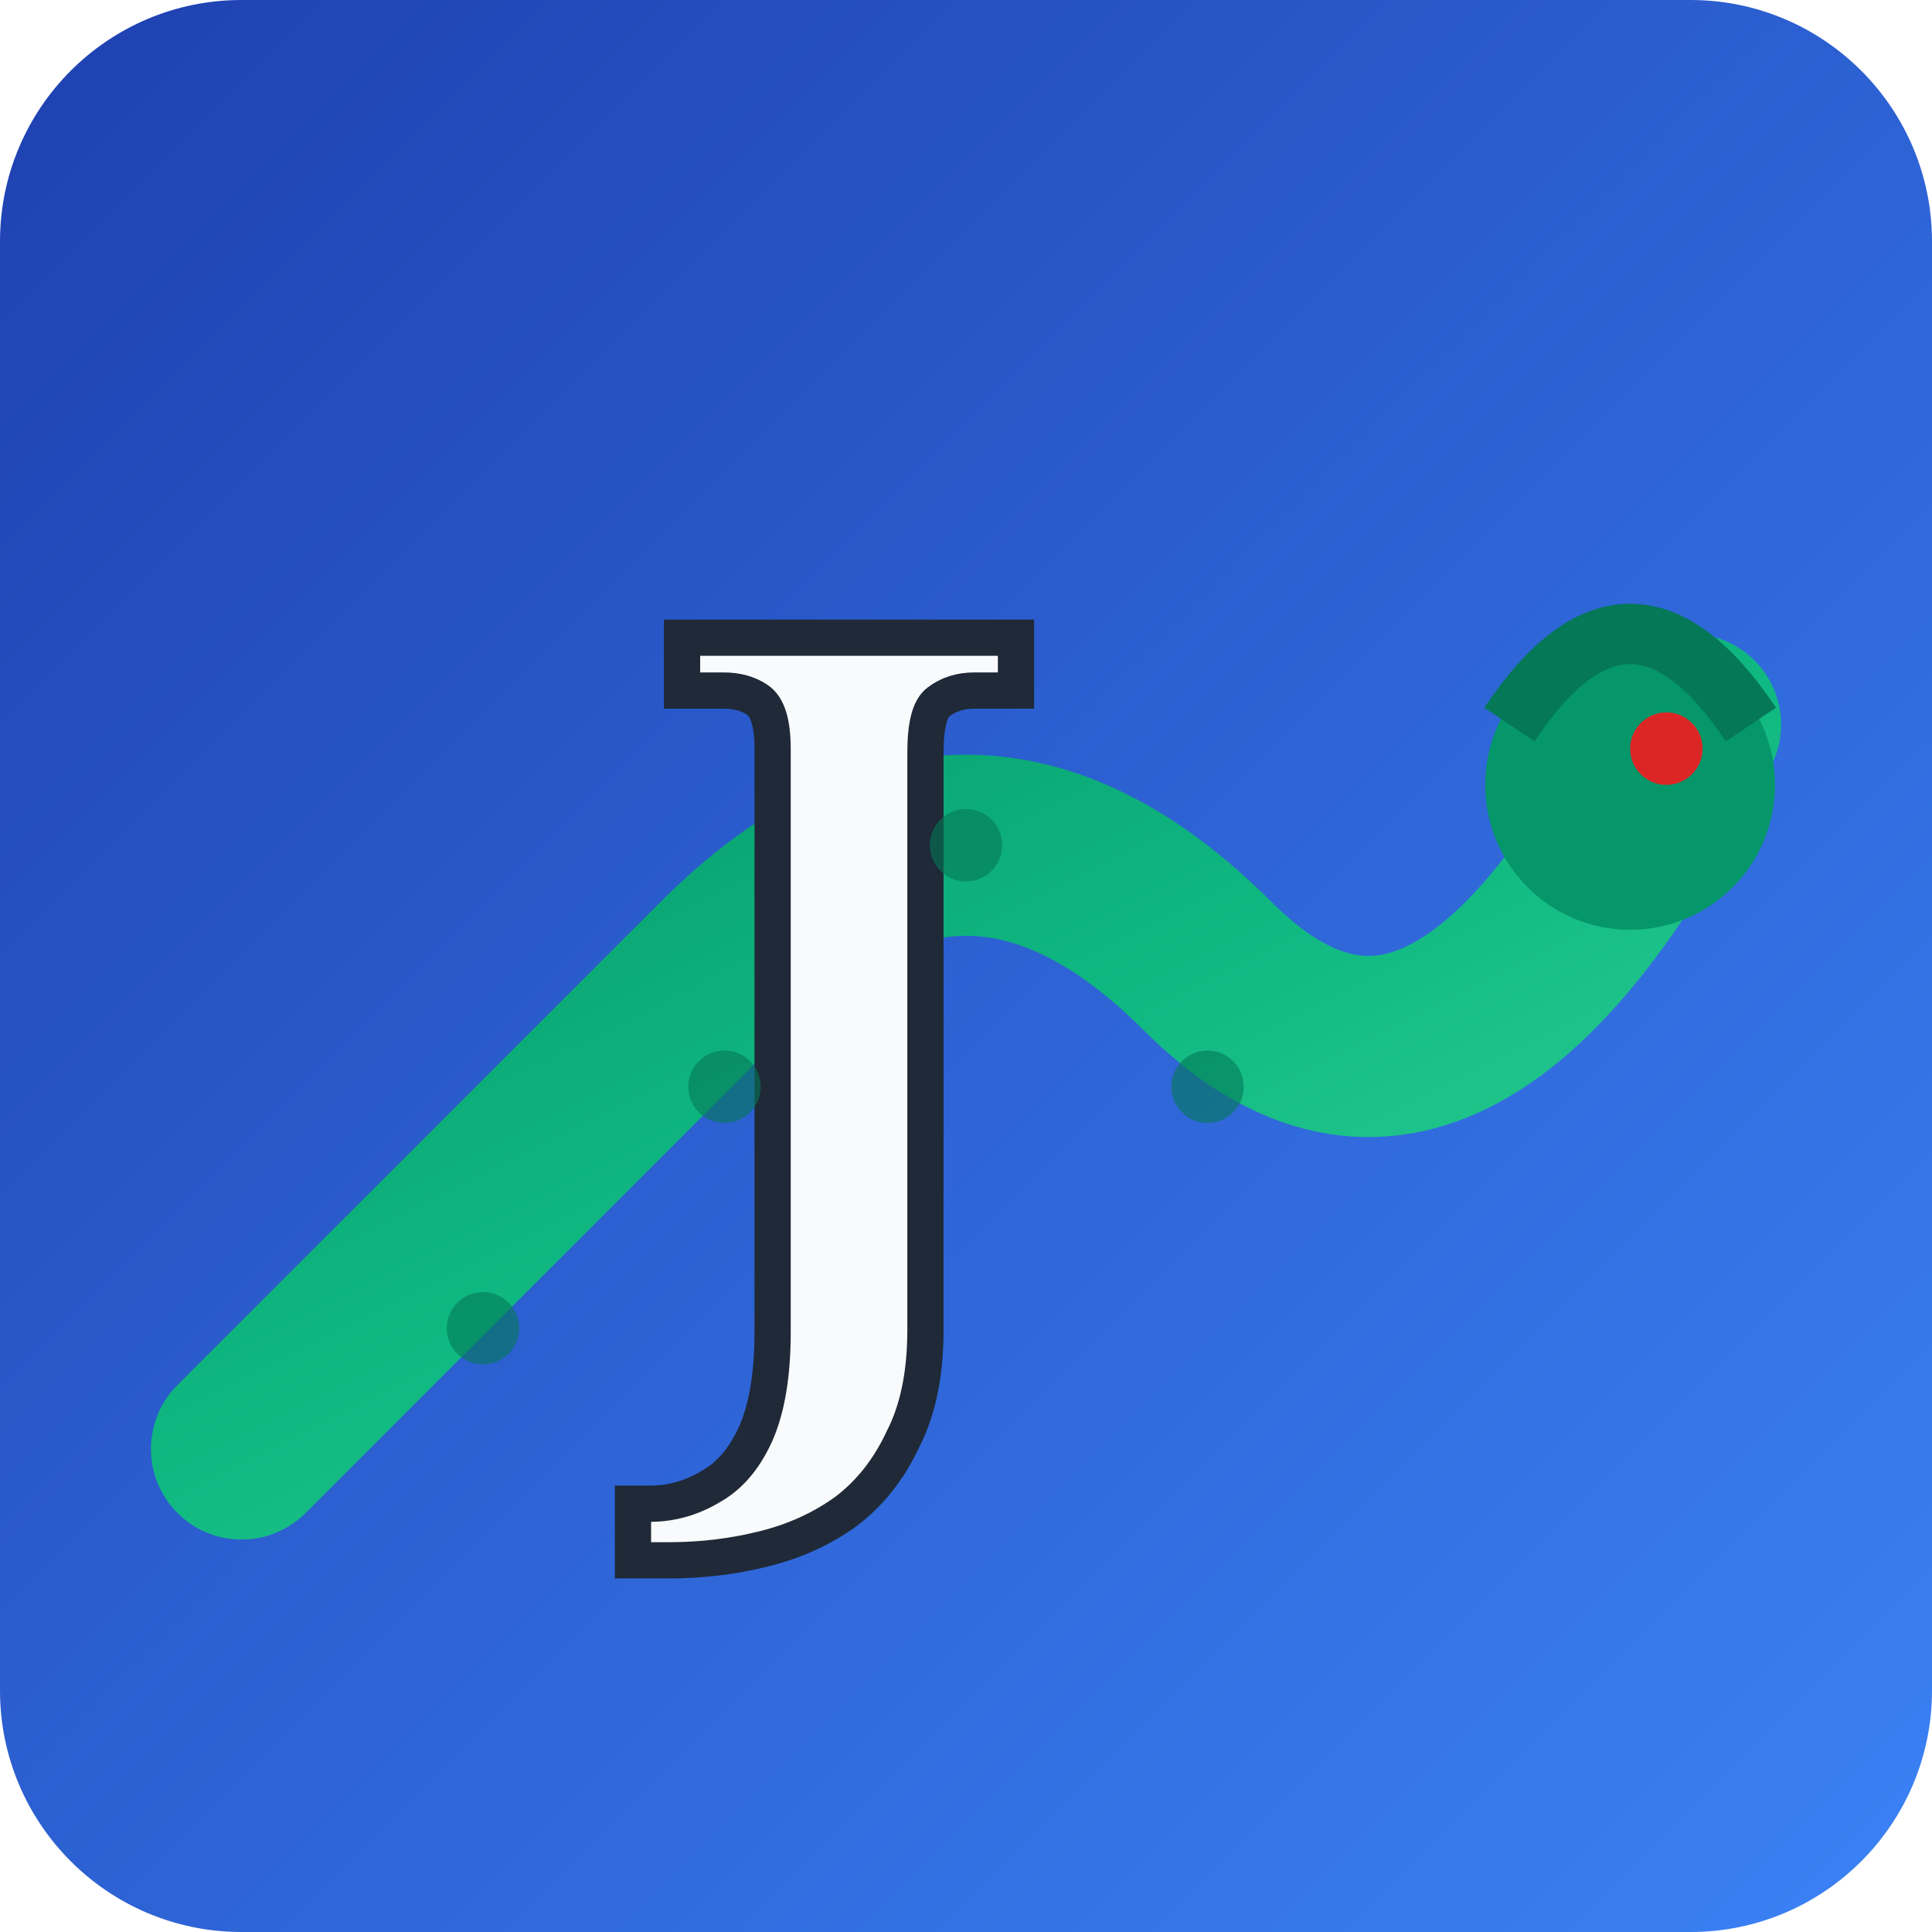
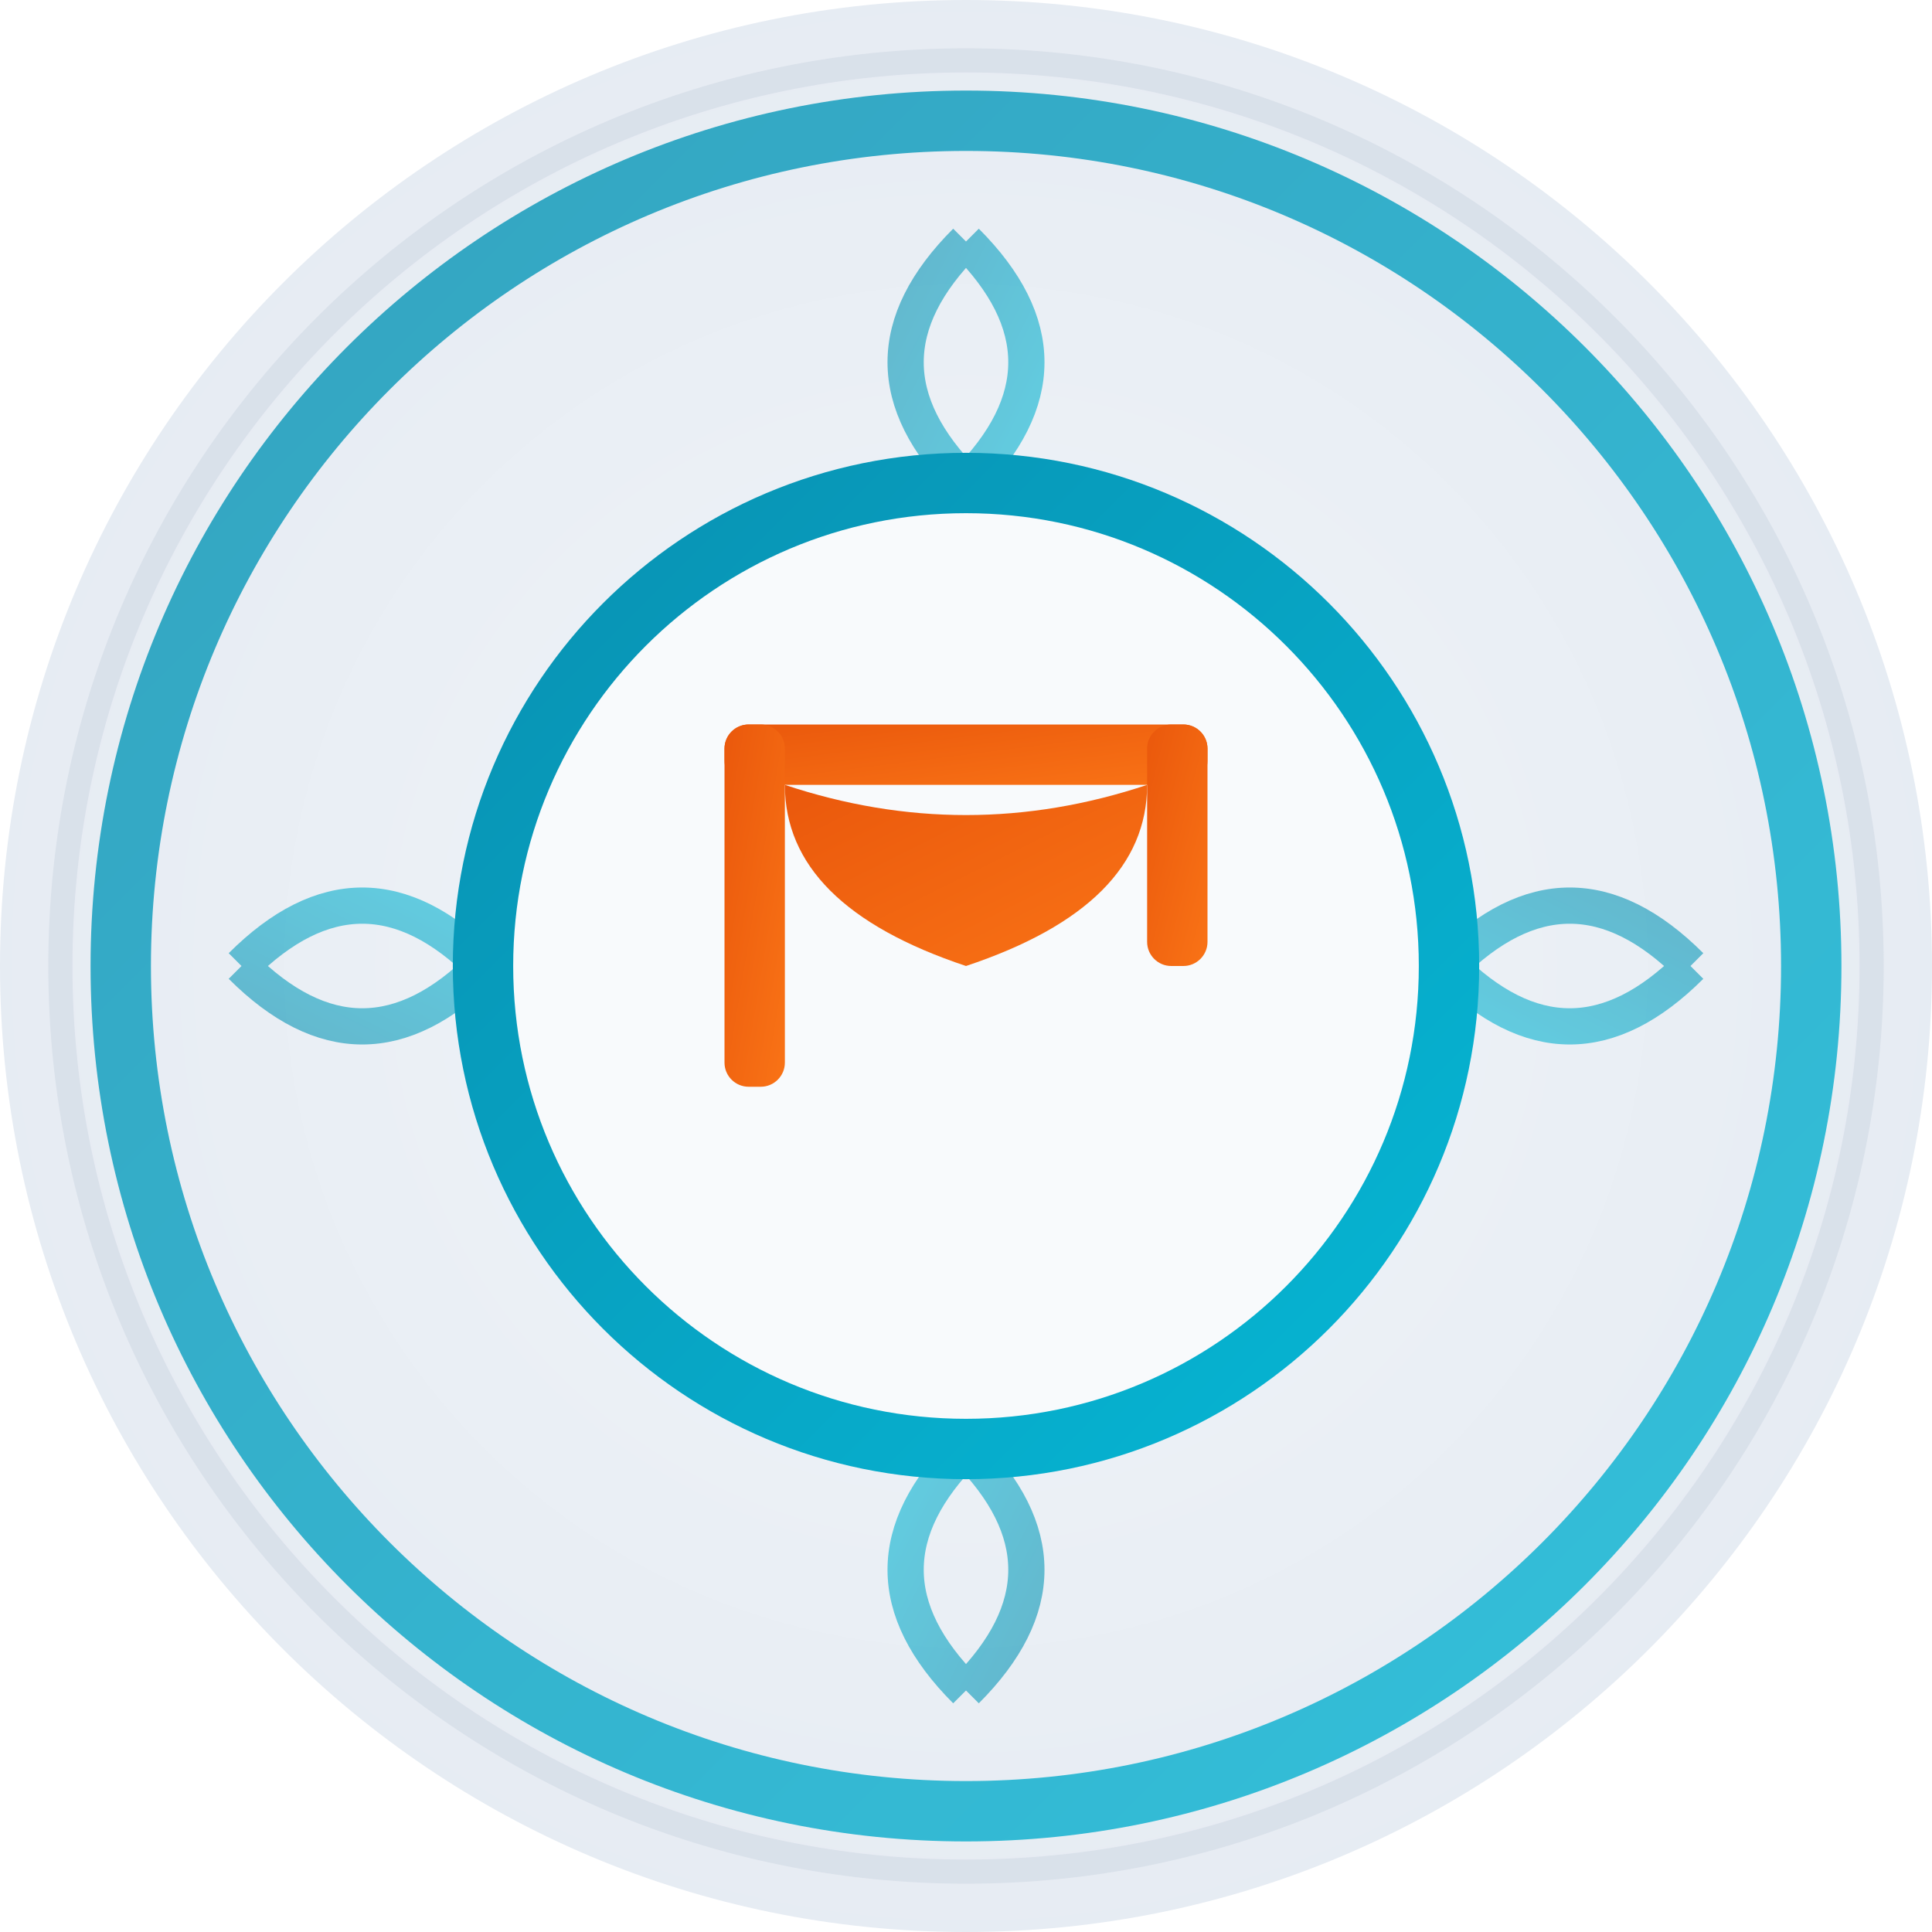
<svg xmlns="http://www.w3.org/2000/svg" width="16" height="16" viewBox="0 0 16 16">
  <defs>
-     <linearGradient id="bgGradient" x1="0%" y1="0%" x2="100%" y2="100%">
-       <stop offset="0%" style="stop-color:#1E40AF;stop-opacity:1" />
-       <stop offset="100%" style="stop-color:#3B82F6;stop-opacity:1" />
+     <radialGradient id="bgLight" cx="50%" cy="50%" r="70%">
+       <stop offset="0%" style="stop-color:#F1F5F9;stop-opacity:1" />
+       <stop offset="100%" style="stop-color:#E2E8F0;stop-opacity:1" />
+     </radialGradient>
+     <linearGradient id="mandalaLight" x1="0%" y1="0%" x2="100%" y2="100%">
+       <stop offset="0%" style="stop-color:#0891B2;stop-opacity:1" />
+       <stop offset="100%" style="stop-color:#06B6D4;stop-opacity:1" />
    </linearGradient>
-     <linearGradient id="cobraGradient" x1="0%" y1="0%" x2="100%" y2="100%">
-       <stop offset="0%" style="stop-color:#059669;stop-opacity:1" />
-       <stop offset="50%" style="stop-color:#10B981;stop-opacity:1" />
-       <stop offset="100%" style="stop-color:#34D399;stop-opacity:1" />
+     <linearGradient id="nagariLight" x1="0%" y1="0%" x2="100%" y2="100%">
+       <stop offset="0%" style="stop-color:#EA580C;stop-opacity:1" />
+       <stop offset="100%" style="stop-color:#F97316;stop-opacity:1" />
    </linearGradient>
  </defs>
-   <rect width="16" height="16" fill="url(#bgGradient)" rx="2" />
-   <path d="M2 12 Q4 10 6 8 Q8 6 10 8 Q12 10 14 6" stroke="url(#cobraGradient)" stroke-width="1.5" fill="none" stroke-linecap="round" />
-   <circle cx="13.5" cy="6.5" r="1.2" fill="#059669" />
-   <circle cx="13.8" cy="6.2" r="0.3" fill="#DC2626" />
-   <path d="M12.5 6 Q13.5 4.5 14.5 6" stroke="#047857" stroke-width="0.5" fill="none" />
-   <text x="7" y="11" font-family="Georgia, serif" font-size="8" font-weight="bold" text-anchor="middle" fill="#F9FAFB" stroke="#1F2937" stroke-width="0.3">J</text>
-   <circle cx="4" cy="11" r="0.3" fill="#047857" opacity="0.6" />
-   <circle cx="6" cy="9" r="0.3" fill="#047857" opacity="0.6" />
-   <circle cx="8" cy="7" r="0.3" fill="#047857" opacity="0.6" />
-   <circle cx="10" cy="9" r="0.3" fill="#047857" opacity="0.6" />
+   <circle cx="8" cy="8" r="8" fill="url(#bgLight)" />
+   <circle cx="8" cy="8" r="7" fill="none" stroke="url(#mandalaLight)" stroke-width="0.5" opacity="0.8" />
+   <g transform="translate(8,8)" stroke="url(#mandalaLight)" stroke-width="0.3" fill="none" opacity="0.6">
+     <path d="M0,-6 Q1,-5 0,-4 Q-1,-5 0,-6" transform="rotate(0)" />
+     <path d="M0,-6 Q1,-5 0,-4 Q-1,-5 0,-6" transform="rotate(90)" />
+     <path d="M0,-6 Q1,-5 0,-4 Q-1,-5 0,-6" transform="rotate(180)" />
+     <path d="M0,-6 Q1,-5 0,-4 Q-1,-5 0,-6" transform="rotate(270)" />
+   </g>
+   <circle cx="8" cy="8" r="4" fill="#F8FAFC" stroke="url(#mandalaLight)" stroke-width="0.5" />
+   <g transform="translate(8,8)" fill="url(#nagariLight)">
+     <rect x="-2" y="-2" width="4" height="0.5" rx="0.2" />
+     <rect x="-2" y="-2" width="0.5" height="3" rx="0.2" />
+     <path d="M-1.5,-1.5 Q0,-1 1.5,-1.5 Q1.5,-0.5 0,0 Q-1.5,-0.5 -1.5,-1.5" />
+     <rect x="1.5" y="-2" width="0.5" height="2" rx="0.2" />
+   </g>
+   <circle cx="8" cy="8" r="7.5" fill="none" stroke="#CBD5E1" stroke-width="0.2" opacity="0.5" />
</svg>
